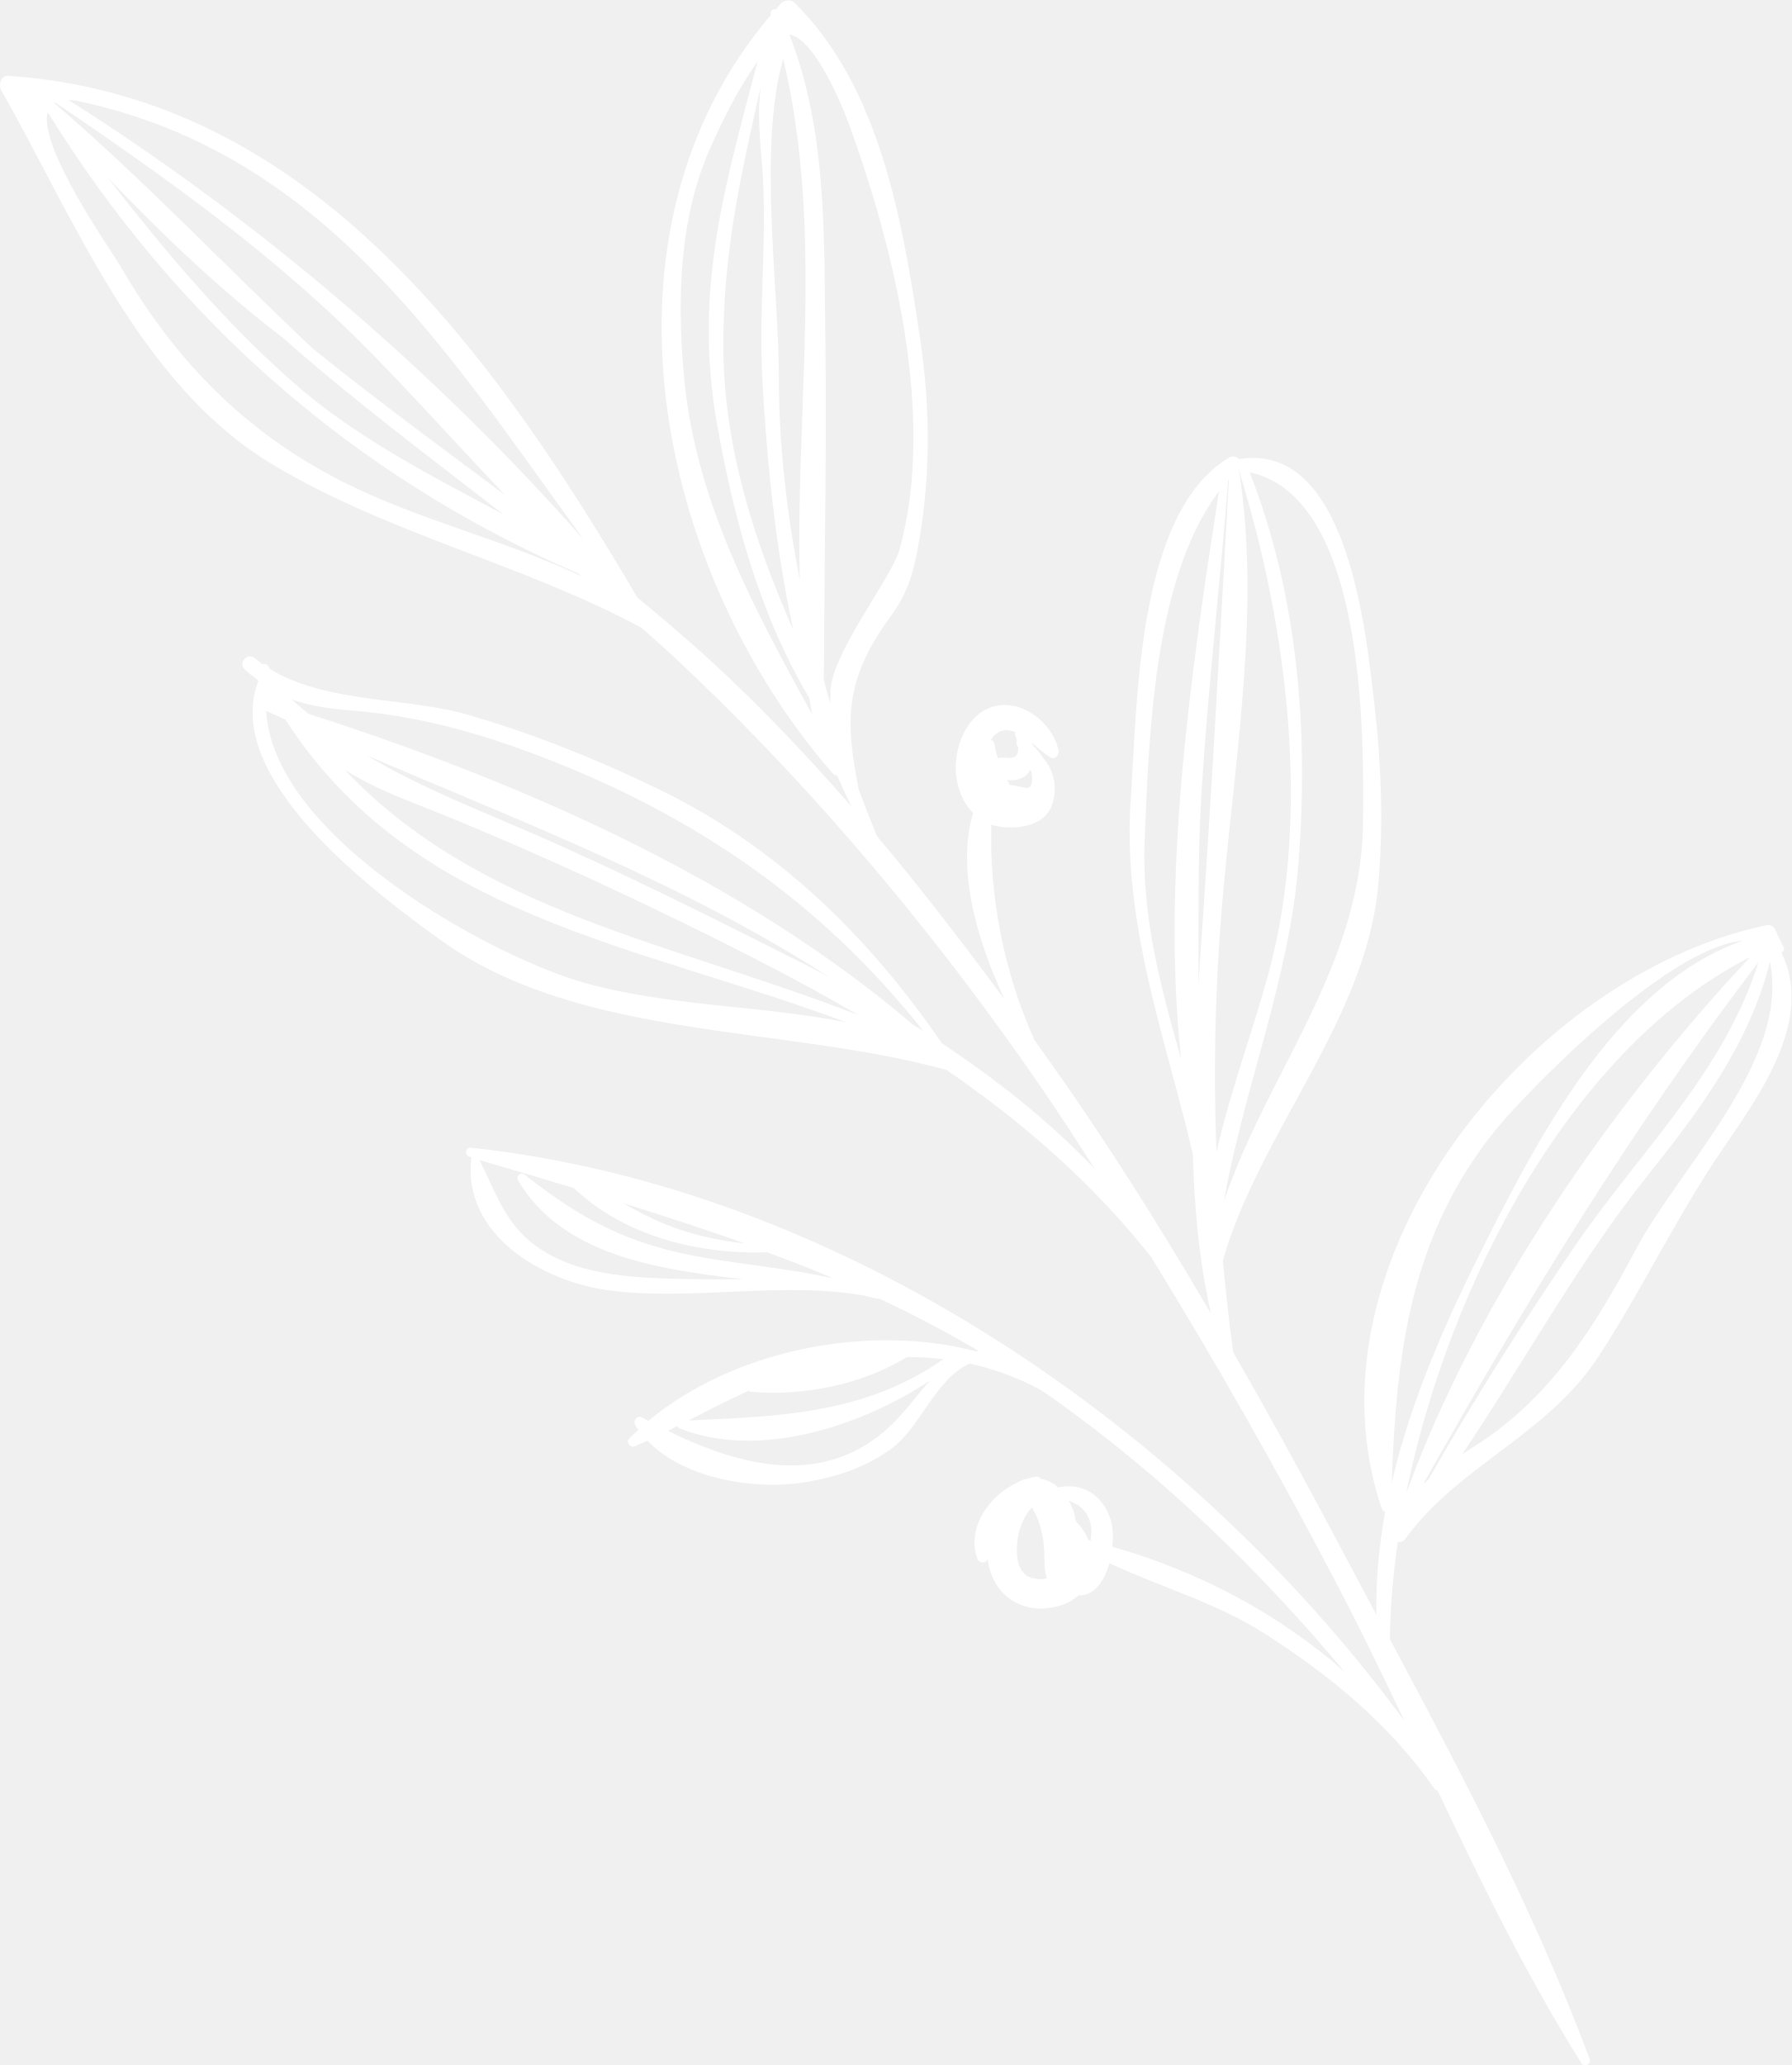
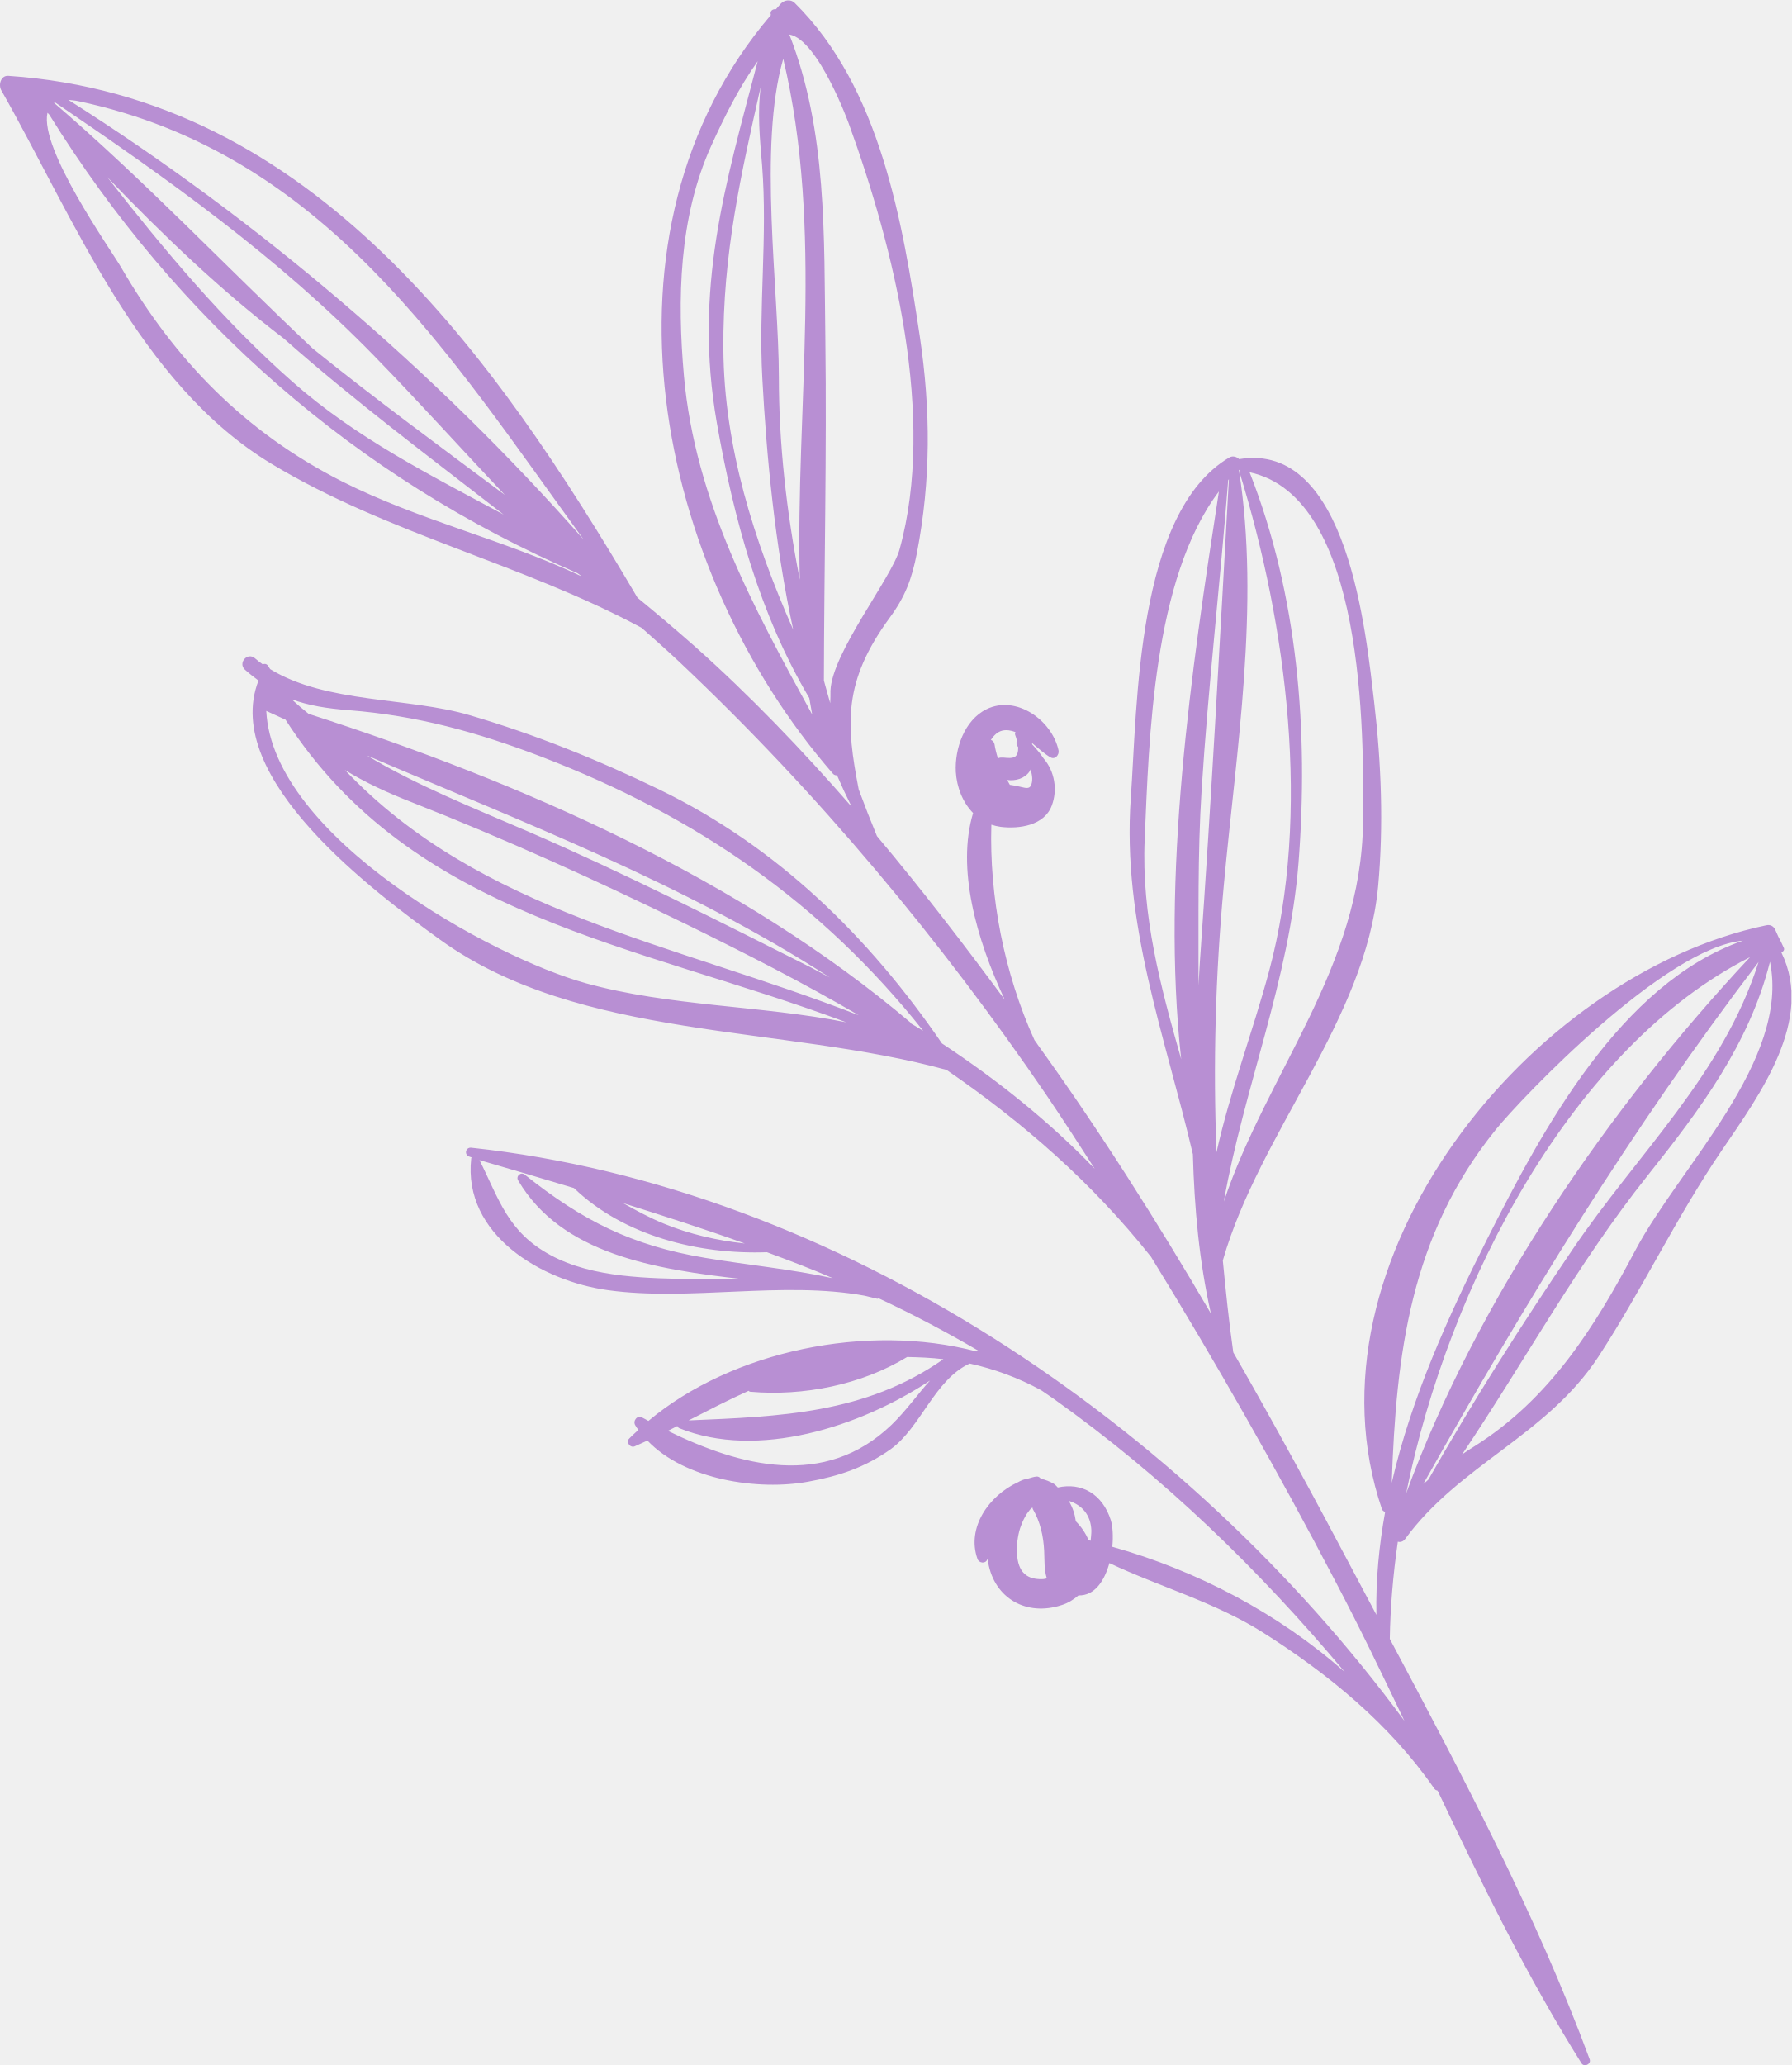
- <svg xmlns="http://www.w3.org/2000/svg" width="223" height="257" viewBox="0 0 223 257" fill="none">
+ <svg xmlns="http://www.w3.org/2000/svg" width="223" height="257" viewBox="0 0 223 257" fill="#b88fd3">
  <g clip-path="url(#clip0_1_5674)">
-     <path d="M78.323 179.047C78.686 178.654 79.08 178.321 79.474 177.958C79.323 177.776 79.201 177.595 79.08 177.383C78.747 176.839 79.323 176.082 79.929 176.415C80.201 176.566 80.474 176.687 80.716 176.839C91.139 168.097 107.955 164.618 121.529 168.187C121.62 168.157 121.741 168.157 121.832 168.127C117.742 165.737 113.621 163.559 109.409 161.593H109.379C109.288 161.623 109.228 161.653 109.137 161.623C108.652 161.502 108.137 161.381 107.652 161.26C97.441 159.385 85.776 161.986 75.656 160.564C67.476 159.445 57.598 153.698 58.659 144.169C58.659 144.109 58.689 144.078 58.719 144.048C58.629 144.018 58.538 143.988 58.447 143.957C57.75 143.746 57.932 142.778 58.659 142.838C104.319 147.769 147.738 177.383 174.825 214.167C172.037 208.328 169.25 202.521 166.25 196.834C159.069 183.1 151.404 169.609 143.284 156.42C135.891 147.103 127.256 139.632 117.833 133.158C97.532 127.562 72.142 129.498 54.781 116.945C46.751 111.137 27.451 96.859 32.178 84.699C31.602 84.275 31.056 83.852 30.481 83.337C29.602 82.521 30.784 81.129 31.723 81.916C32.026 82.188 32.359 82.43 32.693 82.672C32.965 82.581 33.238 82.611 33.42 82.944C33.48 83.065 33.571 83.156 33.632 83.277C40.631 87.572 50.902 86.756 58.507 89.024C66.627 91.414 74.445 94.56 82.049 98.25C96.745 105.359 108.167 116.582 117.257 129.861C124.135 134.399 130.619 139.571 136.285 145.47C134.315 142.415 132.346 139.36 130.316 136.365C117.075 116.945 101.744 98.583 84.655 82.46C83.08 80.978 81.474 79.556 79.868 78.134C64.961 70.118 48.266 66.458 33.783 57.716C17.301 47.764 9.211 27.164 0.152 11.223C-0.212 10.557 0.091 9.377 1.03 9.438C38.904 11.979 61.568 44.225 79.353 74.383C81.747 76.35 84.11 78.346 86.443 80.403C93.381 86.574 99.835 93.32 106.016 100.398C105.986 100.338 105.955 100.277 105.925 100.217C105.319 99.007 104.743 97.766 104.198 96.496C104.016 96.496 103.834 96.466 103.683 96.284C81.565 70.905 72.96 28.828 95.957 1.875V1.845C95.805 1.361 96.199 1.089 96.593 1.149C96.805 0.907 96.987 0.696 97.199 0.454C97.623 -8.16174e-05 98.411 -0.121 98.896 0.333C109.591 10.89 112.348 27.587 114.5 41.865C115.863 51.001 115.893 59.773 114.136 68.848C113.5 72.085 112.682 74.263 110.743 76.894C104.925 84.85 105.319 90.113 106.895 98.25C107.622 100.217 108.379 102.153 109.167 104.058C114.712 110.653 119.984 117.519 125.074 124.416C121.499 116.793 119.075 108.021 121.135 101.185C119.832 99.854 119.105 97.978 118.984 96.072C118.832 93.199 120.044 89.629 122.802 88.268C126.498 86.453 130.952 89.629 131.77 93.38C131.891 93.925 131.346 94.59 130.77 94.257C130.073 93.864 129.255 93.138 128.437 92.442C128.467 92.503 128.498 92.594 128.498 92.654C129.013 93.199 129.498 93.773 129.922 94.409C131.285 95.982 131.679 98.311 130.922 100.277C129.982 102.758 126.862 103.181 124.589 102.909C124.165 102.848 123.771 102.758 123.408 102.637C123.135 111.56 125.013 121.149 128.77 129.438C128.922 129.649 129.073 129.831 129.195 130.043C136.951 140.811 144.041 152.034 150.737 163.468C149.283 156.995 148.677 150.34 148.495 143.655C145.071 128.984 139.648 114.948 140.769 99.279C141.587 87.845 141.435 63.766 153.04 56.929C153.464 56.688 153.949 56.839 154.252 57.141C167.795 54.873 170.038 78.77 171.068 87.451C171.946 94.953 172.249 102.758 171.553 110.32C169.977 127.018 156.797 140.932 152.222 156.874C152.585 160.655 152.979 164.467 153.525 168.308C158.675 177.262 163.584 186.337 168.401 195.442C169.371 197.287 170.371 199.133 171.34 200.978C171.25 196.622 171.674 192.357 172.431 188.152C172.28 188.122 172.128 188.031 172.037 187.849C161.524 156.995 190.52 121.301 219.849 115.16C220.364 115.039 220.788 115.251 221 115.735C221.122 116.007 221.243 116.279 221.364 116.551C221.606 117.005 221.849 117.489 222.061 117.973C222.182 118.215 221.97 118.457 221.758 118.548C225.848 126.927 219.122 136.153 214.335 143.171C208.669 151.49 204.457 160.443 198.973 168.853C192.55 178.654 181.642 182.314 174.916 191.54C174.673 191.873 174.31 191.963 174.007 191.873C173.401 196.047 173.067 200.131 173.007 203.972C182.066 220.973 191.247 238.336 197.882 256.274C198.125 256.879 197.185 257.333 196.852 256.758C190.126 246.05 184.49 234.525 179.006 222.939C178.976 222.909 178.945 222.848 178.915 222.818C178.794 222.818 178.673 222.757 178.552 222.606C172.977 214.56 165.402 208.359 157.191 203.156C151.252 199.405 144.223 197.439 138.103 194.535C137.497 196.713 136.285 198.618 134.255 198.558C133.649 199.072 132.952 199.526 132.134 199.768C127.801 201.19 123.801 198.951 123.014 194.474C122.983 194.293 122.983 194.141 122.953 193.96C122.923 194.02 122.923 194.051 122.892 194.111C122.65 194.656 121.862 194.535 121.681 194.02C120.287 190.118 123.135 186.125 126.68 184.492C127.104 184.25 127.559 184.068 128.013 184.008C128.346 183.917 128.68 183.796 129.013 183.766C129.255 183.736 129.437 183.857 129.558 184.038C130.134 184.159 130.679 184.371 131.194 184.673C131.376 184.794 131.528 184.976 131.679 185.127C134.648 184.462 137.254 185.944 138.284 189.211C138.527 190.027 138.587 191.237 138.466 192.508C149.101 195.503 159.13 200.796 167.402 208.086C156.736 195.382 144.98 183.917 131.164 174.086C130.649 173.723 130.134 173.39 129.619 173.027C126.74 171.454 123.741 170.365 120.711 169.7C116.348 171.696 114.621 177.655 110.894 180.348C107.713 182.616 104.471 183.705 100.623 184.401C94.412 185.551 85.261 184.189 80.595 179.289C80.05 179.531 79.535 179.773 78.989 180.015C78.414 180.227 77.899 179.44 78.323 179.047ZM77.565 149.735C79.232 150.673 80.898 151.58 82.686 152.306C85.776 153.577 89.261 154.394 92.715 154.757C87.746 152.972 82.656 151.338 77.565 149.735ZM95.472 155.845C87.019 156.148 77.686 153.849 71.445 147.86C67.567 146.68 63.628 145.53 59.689 144.381C62.143 149.281 63.204 153.335 68.536 156.208C73.838 159.082 80.807 159.082 86.625 159.203C88.564 159.233 90.564 159.233 92.533 159.203C81.413 157.963 69.9 156.057 64.507 146.922C64.173 146.377 64.84 145.803 65.325 146.196C72.505 151.913 78.596 154.999 87.746 156.541C93.109 157.449 98.441 157.933 103.683 159.082C100.986 157.902 98.229 156.874 95.472 155.845ZM106.895 126.352C100.017 122.329 92.836 118.669 85.504 115.069C74.232 109.564 62.901 104.421 51.205 99.823C48.266 98.674 45.479 97.403 42.934 95.83C59.81 113.617 83.655 117.277 106.895 126.352ZM103.319 121.664C85.019 109.896 65.506 102.516 45.66 94.015C51.902 97.766 58.719 100.459 65.809 103.514C77.686 108.656 89.321 114.555 100.865 120.363C101.683 120.786 102.501 121.24 103.319 121.664ZM35.541 89.569C34.753 89.206 33.935 88.843 33.147 88.48C33.935 104.21 61.386 119.183 72.899 122.359C83.352 125.263 94.684 125.112 105.349 127.229C79.232 117.459 51.387 114.192 35.541 89.569ZM67.445 94.197C59.386 91.112 51.902 89.055 43.418 88.389C40.722 88.177 38.419 87.814 36.298 87.028C36.995 87.663 37.692 88.268 38.419 88.843C64.931 97.373 92.169 109.322 113.379 127.29C113.409 127.32 113.409 127.35 113.409 127.381C113.924 127.683 114.439 127.986 114.924 128.288C102.289 112.377 86.746 101.608 67.445 94.197ZM5.908 14.036C4.908 18.513 13.665 30.885 15.059 33.244C21.815 44.89 30.511 53.784 42.54 59.894C52.235 64.794 62.749 67.154 72.384 71.722C72.233 71.57 72.051 71.449 71.869 71.328C44.146 59.289 22.088 39.929 6.12 14.247C6.03 14.157 5.969 14.096 5.908 14.036ZM62.688 64.038C53.447 56.869 44.055 49.851 35.298 42.107C27.512 36.178 20.24 29.221 13.362 22.052C20.422 31.096 27.784 39.929 36.45 47.552C44.297 54.479 53.569 59.138 62.688 64.038ZM6.726 12.796C17.907 22.385 28.208 33.274 38.934 43.378C46.721 49.67 54.811 55.599 62.84 61.588C57.386 55.84 52.054 49.912 46.569 44.285C34.632 32.034 20.937 22.294 6.848 12.735C6.817 12.765 6.757 12.765 6.726 12.796ZM9.726 12.584C9.272 12.493 8.878 12.463 8.514 12.432C31.935 27.255 54.114 46.13 72.657 67.154C55.72 43.862 40.389 19.057 9.726 12.584ZM96.957 46.977C96.957 55.175 97.896 63.705 99.562 72.145C99.017 50.577 102.592 28.737 97.502 7.32C94.351 18.18 96.957 36.088 96.957 46.977ZM94.715 10.708C92.26 21.628 89.958 31.55 90.048 43.468C90.139 55.659 93.866 67.305 98.744 78.376C96.442 67.729 95.411 56.657 94.896 47.068C94.412 38.205 95.563 29.433 94.866 20.539C94.593 17.333 94.26 13.945 94.715 10.708ZM103.38 85.969C103.562 81.22 111.015 71.903 111.985 68.364C116.53 51.938 111.288 30.824 105.652 15.367C105.774 15.699 101.895 4.9 98.26 4.295C102.986 16.365 102.562 29.372 102.744 42.258C102.925 56.415 102.592 70.542 102.562 84.699C102.835 85.636 103.077 86.604 103.35 87.512C103.38 87.028 103.38 86.514 103.38 85.969ZM100.744 86.877C94.563 76.471 91.321 64.492 89.23 52.604C86.322 35.936 90.291 22.959 94.321 7.623C91.988 10.89 90.2 14.489 88.534 18.15C84.504 27.043 84.292 37.267 85.14 46.796C86.534 62.314 93.805 75.624 101.108 88.933C100.986 88.238 100.865 87.572 100.744 86.877ZM126.589 92.17C126.528 91.898 126.437 91.656 126.377 91.475C126.316 91.353 126.377 91.233 126.407 91.112C125.862 90.9 125.316 90.809 124.771 90.93C124.165 91.081 123.711 91.535 123.347 92.079C123.559 92.17 123.741 92.322 123.801 92.624C123.892 93.229 124.044 93.804 124.226 94.378C124.347 94.348 124.438 94.288 124.559 94.288C125.074 94.257 125.589 94.409 126.074 94.288C126.65 94.167 126.771 93.592 126.74 92.957C126.498 92.715 126.498 92.412 126.589 92.17ZM127.134 97.948C127.74 98.099 128.104 98.16 128.316 97.797C128.589 97.252 128.528 96.526 128.286 95.77C128.225 95.861 128.225 95.921 128.164 96.012C127.559 96.889 126.437 97.222 125.377 97.071C125.498 97.282 125.589 97.464 125.71 97.676C126.195 97.736 126.65 97.827 127.134 97.948ZM142.496 104.452C142.072 113.92 144.496 122.874 147.041 131.827C144.526 109.019 148.283 83.489 151.737 61.164C143.496 72.054 143.041 92.019 142.496 104.452ZM152.888 59.773C151.889 72.629 150.404 85.394 149.586 98.281C149.071 106.388 149.222 114.525 149.192 122.632C149.253 121.633 149.313 120.605 149.374 119.607C150.798 99.581 151.858 79.647 152.979 59.652C152.949 59.682 152.919 59.712 152.888 59.773ZM154.222 58.472C156.888 75.261 153.888 93.41 152.343 110.199C151.283 121.573 151.01 132.493 151.434 143.413C153.131 135.82 155.949 128.409 157.979 120.877C163.251 101.275 160.19 77.832 154.312 58.805C154.282 58.684 154.312 58.593 154.343 58.472C154.282 58.502 154.252 58.502 154.222 58.472ZM169.674 102.334C169.795 91.142 169.916 61.86 155.555 58.775C161.584 74.081 162.917 91.051 161.645 107.386C160.493 121.966 154.858 135.336 152.343 149.554C157.736 133.491 169.492 120.333 169.674 102.334ZM183.521 180.015C192.944 174.086 198.488 165.193 203.578 155.604C209.063 145.258 222.849 131.979 220.334 119.697C217.758 129.922 211.668 138.059 205.093 146.317C196.367 157.267 189.762 169.488 182.006 181.013C182.521 180.65 182.975 180.348 183.521 180.015ZM177.824 184.129C183.369 174.358 189.429 164.83 195.731 155.543C203.821 143.594 214.516 133.703 218.91 119.728C202.942 140.69 190.035 161.865 177.188 184.673C177.4 184.522 177.612 184.341 177.824 184.129ZM217.849 119.123C195.913 130.224 180.37 159.536 175.037 185.883C183.884 161.684 200.276 137.908 217.849 119.123ZM185.157 154.152C191.974 140.66 201.7 122.39 216.971 117.066C207.245 117.943 189.459 136.577 186.217 140.569C175.552 153.758 173.795 168.55 173.249 184.552C175.673 173.995 180.248 163.862 185.157 154.152ZM128.407 187.698C128.377 187.729 128.377 187.729 128.346 187.729C128.346 187.729 128.316 187.789 128.195 187.91C128.134 187.97 127.892 188.333 127.831 188.394C127.528 188.878 127.286 189.362 127.104 189.876C126.771 190.693 126.559 192.024 126.589 193.022C126.619 195.23 127.437 196.622 129.77 196.531C129.982 196.531 130.134 196.471 130.316 196.44C129.952 195.321 130.043 194.202 129.982 193.022C129.892 191.177 129.498 189.392 128.558 187.789C128.528 187.729 128.558 187.668 128.528 187.638C128.498 187.638 128.467 187.668 128.407 187.698ZM133.043 186.791C133.558 187.668 133.8 188.454 133.921 189.332C134.618 190.027 135.133 190.814 135.527 191.691C135.618 191.721 135.679 191.721 135.77 191.752C135.8 191.328 135.86 190.935 135.86 190.511C135.8 188.485 134.618 187.275 133.043 186.791ZM112.924 168.883C107.228 172.362 99.956 173.783 93.412 173.209C93.321 173.209 93.23 173.148 93.2 173.088C90.654 174.237 88.2 175.508 85.716 176.778C97.047 176.294 107.713 175.961 117.439 169.155C115.924 168.974 114.439 168.913 112.924 168.883ZM110.985 177.323C112.833 175.538 114.227 173.511 115.772 171.817C107.046 177.595 94.29 181.679 84.564 177.746C84.443 177.686 84.352 177.595 84.322 177.474C83.928 177.686 83.534 177.867 83.14 178.079C92.109 182.465 102.653 185.339 110.985 177.323Z" fill="white" />
+     <path d="M78.323 179.047C78.686 178.654 79.08 178.321 79.474 177.958C79.323 177.776 79.201 177.595 79.08 177.383C78.747 176.839 79.323 176.082 79.929 176.415C80.201 176.566 80.474 176.687 80.716 176.839C91.139 168.097 107.955 164.618 121.529 168.187C121.62 168.157 121.741 168.157 121.832 168.127C117.742 165.737 113.621 163.559 109.409 161.593H109.379C109.288 161.623 109.228 161.653 109.137 161.623C108.652 161.502 108.137 161.381 107.652 161.26C97.441 159.385 85.776 161.986 75.656 160.564C67.476 159.445 57.598 153.698 58.659 144.169C58.659 144.109 58.689 144.078 58.719 144.048C58.629 144.018 58.538 143.988 58.447 143.957C57.75 143.746 57.932 142.778 58.659 142.838C104.319 147.769 147.738 177.383 174.825 214.167C172.037 208.328 169.25 202.521 166.25 196.834C159.069 183.1 151.404 169.609 143.284 156.42C135.891 147.103 127.256 139.632 117.833 133.158C97.532 127.562 72.142 129.498 54.781 116.945C46.751 111.137 27.451 96.859 32.178 84.699C31.602 84.275 31.056 83.852 30.481 83.337C29.602 82.521 30.784 81.129 31.723 81.916C32.026 82.188 32.359 82.43 32.693 82.672C32.965 82.581 33.238 82.611 33.42 82.944C33.48 83.065 33.571 83.156 33.632 83.277C40.631 87.572 50.902 86.756 58.507 89.024C66.627 91.414 74.445 94.56 82.049 98.25C96.745 105.359 108.167 116.582 117.257 129.861C124.135 134.399 130.619 139.571 136.285 145.47C134.315 142.415 132.346 139.36 130.316 136.365C117.075 116.945 101.744 98.583 84.655 82.46C83.08 80.978 81.474 79.556 79.868 78.134C64.961 70.118 48.266 66.458 33.783 57.716C17.301 47.764 9.211 27.164 0.152 11.223C-0.212 10.557 0.091 9.377 1.03 9.438C38.904 11.979 61.568 44.225 79.353 74.383C81.747 76.35 84.11 78.346 86.443 80.403C93.381 86.574 99.835 93.32 106.016 100.398C105.986 100.338 105.955 100.277 105.925 100.217C105.319 99.007 104.743 97.766 104.198 96.496C104.016 96.496 103.834 96.466 103.683 96.284C81.565 70.905 72.96 28.828 95.957 1.875V1.845C95.805 1.361 96.199 1.089 96.593 1.149C96.805 0.907 96.987 0.696 97.199 0.454C97.623 -8.16174e-05 98.411 -0.121 98.896 0.333C109.591 10.89 112.348 27.587 114.5 41.865C115.863 51.001 115.893 59.773 114.136 68.848C113.5 72.085 112.682 74.263 110.743 76.894C104.925 84.85 105.319 90.113 106.895 98.25C107.622 100.217 108.379 102.153 109.167 104.058C114.712 110.653 119.984 117.519 125.074 124.416C121.499 116.793 119.075 108.021 121.135 101.185C119.832 99.854 119.105 97.978 118.984 96.072C118.832 93.199 120.044 89.629 122.802 88.268C126.498 86.453 130.952 89.629 131.77 93.38C131.891 93.925 131.346 94.59 130.77 94.257C130.073 93.864 129.255 93.138 128.437 92.442C128.467 92.503 128.498 92.594 128.498 92.654C129.013 93.199 129.498 93.773 129.922 94.409C131.285 95.982 131.679 98.311 130.922 100.277C129.982 102.758 126.862 103.181 124.589 102.909C124.165 102.848 123.771 102.758 123.408 102.637C123.135 111.56 125.013 121.149 128.77 129.438C128.922 129.649 129.073 129.831 129.195 130.043C136.951 140.811 144.041 152.034 150.737 163.468C149.283 156.995 148.677 150.34 148.495 143.655C145.071 128.984 139.648 114.948 140.769 99.279C141.587 87.845 141.435 63.766 153.04 56.929C153.464 56.688 153.949 56.839 154.252 57.141C167.795 54.873 170.038 78.77 171.068 87.451C171.946 94.953 172.249 102.758 171.553 110.32C169.977 127.018 156.797 140.932 152.222 156.874C152.585 160.655 152.979 164.467 153.525 168.308C158.675 177.262 163.584 186.337 168.401 195.442C169.371 197.287 170.371 199.133 171.34 200.978C171.25 196.622 171.674 192.357 172.431 188.152C172.28 188.122 172.128 188.031 172.037 187.849C161.524 156.995 190.52 121.301 219.849 115.16C220.364 115.039 220.788 115.251 221 115.735C221.122 116.007 221.243 116.279 221.364 116.551C221.606 117.005 221.849 117.489 222.061 117.973C222.182 118.215 221.97 118.457 221.758 118.548C225.848 126.927 219.122 136.153 214.335 143.171C208.669 151.49 204.457 160.443 198.973 168.853C192.55 178.654 181.642 182.314 174.916 191.54C174.673 191.873 174.31 191.963 174.007 191.873C173.401 196.047 173.067 200.131 173.007 203.972C182.066 220.973 191.247 238.336 197.882 256.274C198.125 256.879 197.185 257.333 196.852 256.758C190.126 246.05 184.49 234.525 179.006 222.939C178.976 222.909 178.945 222.848 178.915 222.818C178.794 222.818 178.673 222.757 178.552 222.606C172.977 214.56 165.402 208.359 157.191 203.156C151.252 199.405 144.223 197.439 138.103 194.535C137.497 196.713 136.285 198.618 134.255 198.558C133.649 199.072 132.952 199.526 132.134 199.768C127.801 201.19 123.801 198.951 123.014 194.474C122.983 194.293 122.983 194.141 122.953 193.96C122.923 194.02 122.923 194.051 122.892 194.111C122.65 194.656 121.862 194.535 121.681 194.02C120.287 190.118 123.135 186.125 126.68 184.492C127.104 184.25 127.559 184.068 128.013 184.008C128.346 183.917 128.68 183.796 129.013 183.766C129.255 183.736 129.437 183.857 129.558 184.038C130.134 184.159 130.679 184.371 131.194 184.673C131.376 184.794 131.528 184.976 131.679 185.127C134.648 184.462 137.254 185.944 138.284 189.211C138.527 190.027 138.587 191.237 138.466 192.508C149.101 195.503 159.13 200.796 167.402 208.086C156.736 195.382 144.98 183.917 131.164 174.086C130.649 173.723 130.134 173.39 129.619 173.027C126.74 171.454 123.741 170.365 120.711 169.7C116.348 171.696 114.621 177.655 110.894 180.348C107.713 182.616 104.471 183.705 100.623 184.401C94.412 185.551 85.261 184.189 80.595 179.289C80.05 179.531 79.535 179.773 78.989 180.015C78.414 180.227 77.899 179.44 78.323 179.047ZM77.565 149.735C79.232 150.673 80.898 151.58 82.686 152.306C85.776 153.577 89.261 154.394 92.715 154.757C87.746 152.972 82.656 151.338 77.565 149.735ZM95.472 155.845C87.019 156.148 77.686 153.849 71.445 147.86C67.567 146.68 63.628 145.53 59.689 144.381C62.143 149.281 63.204 153.335 68.536 156.208C73.838 159.082 80.807 159.082 86.625 159.203C88.564 159.233 90.564 159.233 92.533 159.203C81.413 157.963 69.9 156.057 64.507 146.922C64.173 146.377 64.84 145.803 65.325 146.196C72.505 151.913 78.596 154.999 87.746 156.541C93.109 157.449 98.441 157.933 103.683 159.082C100.986 157.902 98.229 156.874 95.472 155.845ZM106.895 126.352C100.017 122.329 92.836 118.669 85.504 115.069C74.232 109.564 62.901 104.421 51.205 99.823C48.266 98.674 45.479 97.403 42.934 95.83C59.81 113.617 83.655 117.277 106.895 126.352ZM103.319 121.664C85.019 109.896 65.506 102.516 45.66 94.015C51.902 97.766 58.719 100.459 65.809 103.514C77.686 108.656 89.321 114.555 100.865 120.363C101.683 120.786 102.501 121.24 103.319 121.664ZM35.541 89.569C34.753 89.206 33.935 88.843 33.147 88.48C33.935 104.21 61.386 119.183 72.899 122.359C83.352 125.263 94.684 125.112 105.349 127.229C79.232 117.459 51.387 114.192 35.541 89.569ZM67.445 94.197C59.386 91.112 51.902 89.055 43.418 88.389C40.722 88.177 38.419 87.814 36.298 87.028C36.995 87.663 37.692 88.268 38.419 88.843C64.931 97.373 92.169 109.322 113.379 127.29C113.409 127.32 113.409 127.35 113.409 127.381C113.924 127.683 114.439 127.986 114.924 128.288C102.289 112.377 86.746 101.608 67.445 94.197ZM5.908 14.036C4.908 18.513 13.665 30.885 15.059 33.244C21.815 44.89 30.511 53.784 42.54 59.894C52.235 64.794 62.749 67.154 72.384 71.722C72.233 71.57 72.051 71.449 71.869 71.328C44.146 59.289 22.088 39.929 6.12 14.247C6.03 14.157 5.969 14.096 5.908 14.036ZM62.688 64.038C53.447 56.869 44.055 49.851 35.298 42.107C27.512 36.178 20.24 29.221 13.362 22.052C20.422 31.096 27.784 39.929 36.45 47.552C44.297 54.479 53.569 59.138 62.688 64.038ZM6.726 12.796C17.907 22.385 28.208 33.274 38.934 43.378C46.721 49.67 54.811 55.599 62.84 61.588C57.386 55.84 52.054 49.912 46.569 44.285C34.632 32.034 20.937 22.294 6.848 12.735C6.817 12.765 6.757 12.765 6.726 12.796ZM9.726 12.584C9.272 12.493 8.878 12.463 8.514 12.432C31.935 27.255 54.114 46.13 72.657 67.154C55.72 43.862 40.389 19.057 9.726 12.584ZM96.957 46.977C96.957 55.175 97.896 63.705 99.562 72.145C99.017 50.577 102.592 28.737 97.502 7.32C94.351 18.18 96.957 36.088 96.957 46.977ZM94.715 10.708C92.26 21.628 89.958 31.55 90.048 43.468C90.139 55.659 93.866 67.305 98.744 78.376C96.442 67.729 95.411 56.657 94.896 47.068C94.412 38.205 95.563 29.433 94.866 20.539C94.593 17.333 94.26 13.945 94.715 10.708ZM103.38 85.969C103.562 81.22 111.015 71.903 111.985 68.364C116.53 51.938 111.288 30.824 105.652 15.367C105.774 15.699 101.895 4.9 98.26 4.295C102.986 16.365 102.562 29.372 102.744 42.258C102.925 56.415 102.592 70.542 102.562 84.699C102.835 85.636 103.077 86.604 103.35 87.512C103.38 87.028 103.38 86.514 103.38 85.969ZM100.744 86.877C94.563 76.471 91.321 64.492 89.23 52.604C86.322 35.936 90.291 22.959 94.321 7.623C91.988 10.89 90.2 14.489 88.534 18.15C84.504 27.043 84.292 37.267 85.14 46.796C86.534 62.314 93.805 75.624 101.108 88.933C100.986 88.238 100.865 87.572 100.744 86.877ZM126.589 92.17C126.528 91.898 126.437 91.656 126.377 91.475C126.316 91.353 126.377 91.233 126.407 91.112C125.862 90.9 125.316 90.809 124.771 90.93C124.165 91.081 123.711 91.535 123.347 92.079C123.559 92.17 123.741 92.322 123.801 92.624C123.892 93.229 124.044 93.804 124.226 94.378C124.347 94.348 124.438 94.288 124.559 94.288C125.074 94.257 125.589 94.409 126.074 94.288C126.65 94.167 126.771 93.592 126.74 92.957C126.498 92.715 126.498 92.412 126.589 92.17ZM127.134 97.948C127.74 98.099 128.104 98.16 128.316 97.797C128.589 97.252 128.528 96.526 128.286 95.77C128.225 95.861 128.225 95.921 128.164 96.012C127.559 96.889 126.437 97.222 125.377 97.071C125.498 97.282 125.589 97.464 125.71 97.676C126.195 97.736 126.65 97.827 127.134 97.948ZM142.496 104.452C142.072 113.92 144.496 122.874 147.041 131.827C144.526 109.019 148.283 83.489 151.737 61.164C143.496 72.054 143.041 92.019 142.496 104.452ZM152.888 59.773C151.889 72.629 150.404 85.394 149.586 98.281C149.071 106.388 149.222 114.525 149.192 122.632C149.253 121.633 149.313 120.605 149.374 119.607C150.798 99.581 151.858 79.647 152.979 59.652C152.949 59.682 152.919 59.712 152.888 59.773ZM154.222 58.472C156.888 75.261 153.888 93.41 152.343 110.199C151.283 121.573 151.01 132.493 151.434 143.413C153.131 135.82 155.949 128.409 157.979 120.877C163.251 101.275 160.19 77.832 154.312 58.805C154.282 58.684 154.312 58.593 154.343 58.472C154.282 58.502 154.252 58.502 154.222 58.472ZM169.674 102.334C169.795 91.142 169.916 61.86 155.555 58.775C161.584 74.081 162.917 91.051 161.645 107.386C160.493 121.966 154.858 135.336 152.343 149.554C157.736 133.491 169.492 120.333 169.674 102.334ZM183.521 180.015C192.944 174.086 198.488 165.193 203.578 155.604C209.063 145.258 222.849 131.979 220.334 119.697C217.758 129.922 211.668 138.059 205.093 146.317C196.367 157.267 189.762 169.488 182.006 181.013C182.521 180.65 182.975 180.348 183.521 180.015ZM177.824 184.129C183.369 174.358 189.429 164.83 195.731 155.543C203.821 143.594 214.516 133.703 218.91 119.728C202.942 140.69 190.035 161.865 177.188 184.673C177.4 184.522 177.612 184.341 177.824 184.129ZM217.849 119.123C195.913 130.224 180.37 159.536 175.037 185.883C183.884 161.684 200.276 137.908 217.849 119.123ZM185.157 154.152C191.974 140.66 201.7 122.39 216.971 117.066C207.245 117.943 189.459 136.577 186.217 140.569C175.552 153.758 173.795 168.55 173.249 184.552C175.673 173.995 180.248 163.862 185.157 154.152ZM128.407 187.698C128.377 187.729 128.377 187.729 128.346 187.729C128.346 187.729 128.316 187.789 128.195 187.91C128.134 187.97 127.892 188.333 127.831 188.394C127.528 188.878 127.286 189.362 127.104 189.876C126.771 190.693 126.559 192.024 126.589 193.022C126.619 195.23 127.437 196.622 129.77 196.531C129.982 196.531 130.134 196.471 130.316 196.44C129.952 195.321 130.043 194.202 129.982 193.022C129.892 191.177 129.498 189.392 128.558 187.789C128.528 187.729 128.558 187.668 128.528 187.638C128.498 187.638 128.467 187.668 128.407 187.698ZM133.043 186.791C133.558 187.668 133.8 188.454 133.921 189.332C134.618 190.027 135.133 190.814 135.527 191.691C135.618 191.721 135.679 191.721 135.77 191.752C135.8 191.328 135.86 190.935 135.86 190.511C135.8 188.485 134.618 187.275 133.043 186.791ZM112.924 168.883C107.228 172.362 99.956 173.783 93.412 173.209C93.321 173.209 93.23 173.148 93.2 173.088C90.654 174.237 88.2 175.508 85.716 176.778C97.047 176.294 107.713 175.961 117.439 169.155C115.924 168.974 114.439 168.913 112.924 168.883ZM110.985 177.323C112.833 175.538 114.227 173.511 115.772 171.817C107.046 177.595 94.29 181.679 84.564 177.746C84.443 177.686 84.352 177.595 84.322 177.474C83.928 177.686 83.534 177.867 83.14 178.079C92.109 182.465 102.653 185.339 110.985 177.323Z" fill="#b88fd3" />
  </g>
  <defs>
    <clipPath id="clip0_1_5674">
-       <rect width="223" height="257" fill="white" transform="matrix(-1 0 0 1 223 0)" />
+       <rect width="223" height="257" fill="#b88fd3" transform="matrix(-1 0 0 1 223 0)" />
    </clipPath>
  </defs>
</svg>
